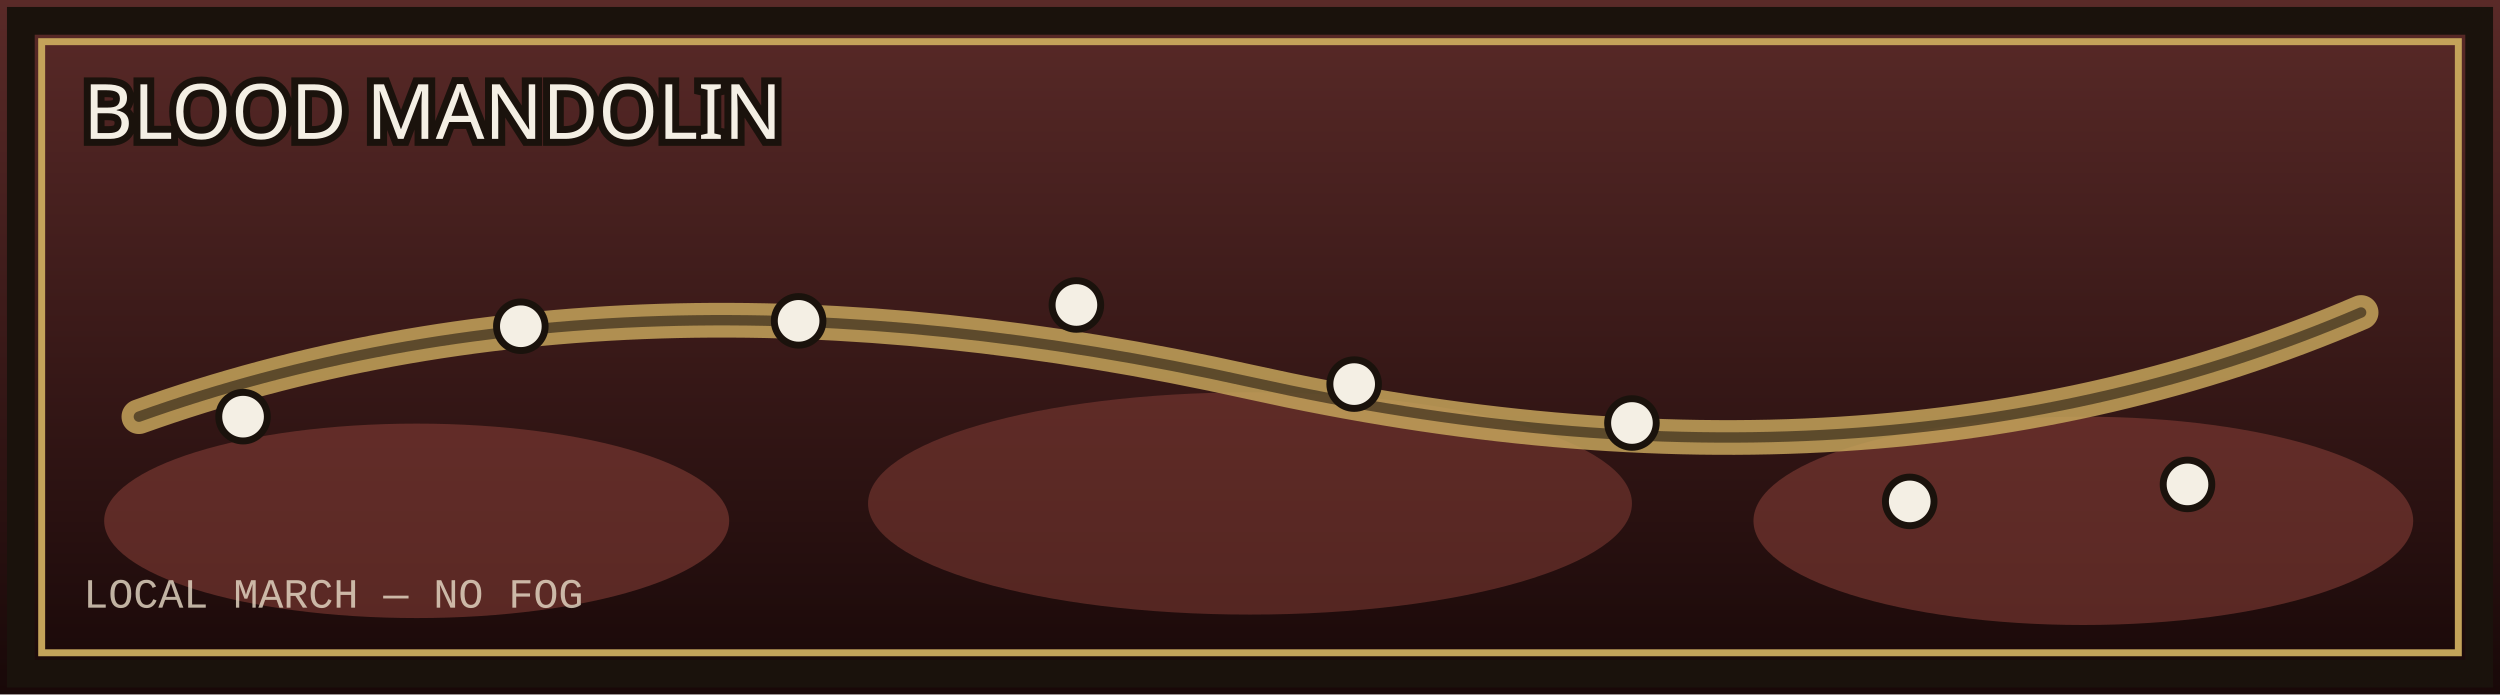
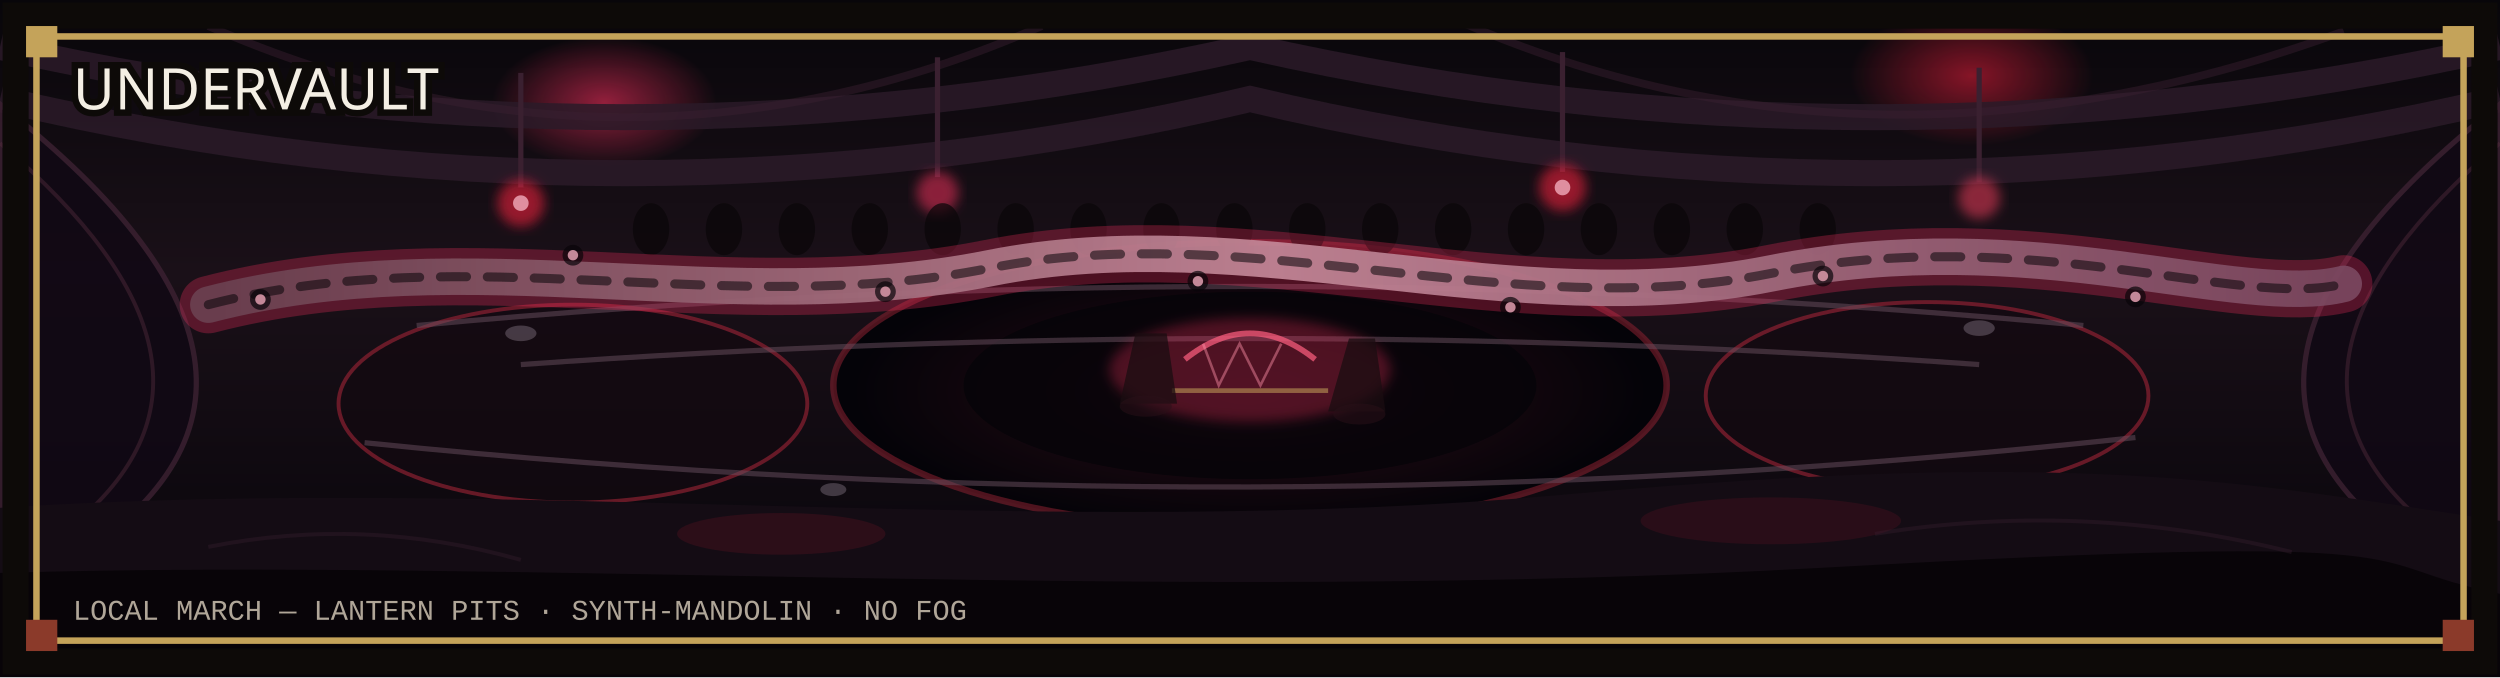
- <svg xmlns="http://www.w3.org/2000/svg" width="720" height="200" viewBox="0 0 720 200" fill="none">
+ <svg xmlns="http://www.w3.org/2000/svg" width="960" height="260" viewBox="0 0 960 260" fill="none">
  <defs>
-     <linearGradient id="bg-local-ch-07" x1="0" y1="0" x2="0" y2="1">
-       <stop offset="0%" stop-color="#5a2a28" />
-       <stop offset="100%" stop-color="#180808" />
+     <linearGradient id="sky7" x1="0" y1="0" x2="0" y2="1">
+       <stop offset="0%" stop-color="#08060a" />
+       <stop offset="40%" stop-color="#1a1018" />
+       <stop offset="100%" stop-color="#040308" />
    </linearGradient>
+     <radialGradient id="pit7" cx="50%" cy="52%" r="48%">
+       <stop offset="0%" stop-color="#4a1428" />
+       <stop offset="45%" stop-color="#1a0810" />
+       <stop offset="100%" stop-color="#040308" />
+     </radialGradient>
+     <radialGradient id="lantern7a" cx="30%" cy="28%" r="18%">
+       <stop offset="0%" stop-color="#ff3060" stop-opacity="0.55" />
+       <stop offset="100%" stop-color="#ff3060" stop-opacity="0" />
+     </radialGradient>
+     <radialGradient id="lantern7b" cx="72%" cy="26%" r="18%">
+       <stop offset="0%" stop-color="#ff2040" stop-opacity="0.5" />
+       <stop offset="100%" stop-color="#ff2040" stop-opacity="0" />
+     </radialGradient>
+     <linearGradient id="trail7" x1="0" y1="0" x2="1" y2="0">
+       <stop offset="0%" stop-color="#6a4050" />
+       <stop offset="50%" stop-color="#c48898" />
+       <stop offset="100%" stop-color="#7a4860" />
+     </linearGradient>
+     <filter id="blur7" x="-20%" y="-20%" width="140%" height="140%">
+       <feGaussianBlur stdDeviation="2.2" />
+     </filter>
  </defs>
-   <rect width="720" height="200" fill="url(#bg-local-ch-07)" />
-   <ellipse cx="120" cy="150" rx="90" ry="28" fill="#8a4038" opacity="0.55" />
-   <ellipse cx="360" cy="145" rx="110" ry="32" fill="#8a4038" opacity="0.5" />
-   <ellipse cx="600" cy="150" rx="95" ry="30" fill="#8a4038" opacity="0.55" />
-   <path d="M40 120 Q180 70 360 110 T680 90" fill="none" stroke="#c4a35a" stroke-width="10" stroke-linecap="round" opacity="0.85" />
-   <path d="M40 120 Q180 70 360 110 T680 90" fill="none" stroke="#1a120c" stroke-width="3" stroke-linecap="round" opacity="0.55" />
-   <circle cx="70" cy="120" r="7" fill="#f4efe4" stroke="#1a120c" stroke-width="2" />
-   <circle cx="150" cy="93.962" r="7" fill="#f4efe4" stroke="#1a120c" stroke-width="2" />
-   <circle cx="230" cy="92.407" r="7" fill="#f4efe4" stroke="#1a120c" stroke-width="2" />
-   <circle cx="310" cy="87.83" r="7" fill="#f4efe4" stroke="#1a120c" stroke-width="2" />
-   <circle cx="390" cy="110.62" r="7" fill="#f4efe4" stroke="#1a120c" stroke-width="2" />
-   <circle cx="470" cy="121.822" r="7" fill="#f4efe4" stroke="#1a120c" stroke-width="2" />
-   <circle cx="550" cy="144.404" r="7" fill="#f4efe4" stroke="#1a120c" stroke-width="2" />
-   <circle cx="630" cy="139.509" r="7" fill="#f4efe4" stroke="#1a120c" stroke-width="2" />
-   <rect x="6" y="6" width="708" height="188" fill="none" stroke="#1a120c" stroke-width="8" />
-   <rect x="12" y="12" width="696" height="176" fill="none" stroke="#c4a35a" stroke-width="2" />
-   <text x="24" y="40" font-family="Impact, Arial Black, sans-serif" font-size="22" fill="#f4efe4" stroke="#1a120c" stroke-width="4" paint-order="stroke">BLOOD MANDOLIN</text>
-   <text x="24" y="175" font-family="Courier New, monospace" font-size="12" fill="#e8dcc8" opacity="0.8">LOCAL MARCH — NO FOG</text>
+   <rect width="960" height="260" fill="url(#sky7)" />
+   <ellipse cx="280" cy="70" rx="120" ry="70" fill="url(#lantern7a)" />
+   <ellipse cx="700" cy="65" rx="130" ry="75" fill="url(#lantern7b)" />
+   <g stroke="#2a1a28" stroke-width="10" fill="none" opacity="0.85">
+     <path d="M0 38 Q240 95 480 38 Q720 95 960 38" />
+     <path d="M0 18 Q240 72 480 18 Q720 72 960 18" />
+   </g>
+   <g stroke="#3a2030" stroke-width="3" fill="none" opacity="0.45">
+     <path d="M80 10 Q240 80 400 10" />
+     <path d="M560 8 Q720 78 900 12" />
+   </g>
+   <path d="M0 40 Q140 150 20 220 L0 220Z" fill="#100814" stroke="#3a2030" stroke-width="2" opacity="0.85" />
+   <path d="M960 40 Q820 150 940 220 L960 220Z" fill="#100814" stroke="#3a2030" stroke-width="2" opacity="0.85" />
+   <path d="M0 55 Q100 140 30 200" fill="none" stroke="#5a3040" stroke-width="1.5" opacity="0.4" />
+   <path d="M960 55 Q860 140 930 200" fill="none" stroke="#5a3040" stroke-width="1.5" opacity="0.4" />
+   <ellipse cx="220" cy="155" rx="90" ry="38" fill="#120810" stroke="#8b2030" stroke-width="1.5" opacity="0.7" />
+   <ellipse cx="480" cy="148" rx="160" ry="55" fill="url(#pit7)" />
+   <ellipse cx="480" cy="148" rx="160" ry="55" fill="none" stroke="#8b2030" stroke-width="2.5" opacity="0.55" />
+   <ellipse cx="480" cy="148" rx="110" ry="36" fill="#060308" opacity="0.85" />
+   <ellipse cx="740" cy="152" rx="85" ry="36" fill="#120810" stroke="#8b2030" stroke-width="1.5" opacity="0.7" />
+   <g stroke="#6a5060" stroke-width="2" opacity="0.5">
+     <path d="M160 125 Q480 95 800 125" />
+     <path d="M140 170 Q480 205 820 168" />
+     <path d="M200 140 Q480 120 760 140" />
+   </g>
+   <g fill="#a090a0" opacity="0.35">
+     <ellipse cx="200" cy="128" rx="6" ry="3" />
+     <ellipse cx="760" cy="126" rx="6" ry="3" />
+     <ellipse cx="320" cy="188" rx="5" ry="2.5" />
+     <ellipse cx="640" cy="190" rx="5" ry="2.5" />
+   </g>
+   <ellipse cx="480" cy="142" rx="54" ry="20" fill="#ff3060" opacity="0.28" filter="url(#blur7)" />
+   <path d="M455 138 Q480 118 505 138" fill="none" stroke="#ff6080" stroke-width="2.2" opacity="0.7" />
+   <path d="M450 150 L510 150" stroke="#c4a35a" stroke-width="1.8" opacity="0.55" />
+   <path d="M462 132 L468 148 L476 132 L484 148 L492 132" fill="none" stroke="#ff90a8" stroke-width="1" opacity="0.45" />
+   <g>
+     <line x1="200" y1="28" x2="200" y2="72" stroke="#3a2030" stroke-width="2" />
+     <line x1="360" y1="22" x2="360" y2="68" stroke="#3a2030" stroke-width="2" />
+     <line x1="600" y1="20" x2="600" y2="66" stroke="#3a2030" stroke-width="2" />
+     <line x1="760" y1="26" x2="760" y2="70" stroke="#3a2030" stroke-width="2" />
+     <circle cx="200" cy="78" r="9" fill="#ff2040" opacity="0.55" filter="url(#blur7)" />
+     <circle cx="360" cy="74" r="8" fill="#ff3060" opacity="0.5" filter="url(#blur7)" />
+     <circle cx="600" cy="72" r="9" fill="#ff2040" opacity="0.55" filter="url(#blur7)" />
+     <circle cx="760" cy="76" r="8" fill="#ff4060" opacity="0.5" filter="url(#blur7)" />
+     <circle cx="200" cy="78" r="3" fill="#ffc0d0" opacity="0.7" />
+     <circle cx="600" cy="72" r="3" fill="#ffc0d0" opacity="0.7" />
+   </g>
+   <g fill="#0a0608" opacity="0.72">
+     <ellipse cx="250" cy="88" rx="7" ry="10" />
+     <ellipse cx="278" cy="88" rx="7" ry="10" />
+     <ellipse cx="306" cy="88" rx="7" ry="10" />
+     <ellipse cx="334" cy="88" rx="7" ry="10" />
+     <ellipse cx="362" cy="88" rx="7" ry="10" />
+     <ellipse cx="390" cy="88" rx="7" ry="10" />
+     <ellipse cx="418" cy="88" rx="7" ry="10" />
+     <ellipse cx="446" cy="88" rx="7" ry="10" />
+     <ellipse cx="474" cy="88" rx="7" ry="10" />
+     <ellipse cx="502" cy="88" rx="7" ry="10" />
+     <ellipse cx="530" cy="88" rx="7" ry="10" />
+     <ellipse cx="558" cy="88" rx="7" ry="10" />
+     <ellipse cx="586" cy="88" rx="7" ry="10" />
+     <ellipse cx="614" cy="88" rx="7" ry="10" />
+     <ellipse cx="642" cy="88" rx="7" ry="10" />
+     <ellipse cx="670" cy="88" rx="7" ry="10" />
+     <ellipse cx="698" cy="88" rx="7" ry="10" />
+   </g>
+   <g fill="#1a0c10" opacity="0.75">
+     <path d="M430 155 L436 128 L448 128 L452 155Z" />
+     <path d="M510 158 L518 130 L528 130 L532 158Z" />
+   </g>
+   <ellipse cx="440" cy="156" rx="10" ry="4" fill="#2a1018" opacity="0.5" />
+   <ellipse cx="522" cy="159" rx="10" ry="4" fill="#2a1018" opacity="0.5" />
+   <path d="M0 195 C200 182 400 208 600 190 S860 185 960 200 L960 260 L0 260Z" fill="#140c14" />
+   <path d="M0 220 C200 214 450 232 700 218 S900 216 960 228 L960 260 L0 260Z" fill="#080408" />
+   <ellipse cx="300" cy="205" rx="40" ry="8" fill="#5a1020" opacity="0.35" />
+   <ellipse cx="680" cy="200" rx="50" ry="9" fill="#5a1020" opacity="0.3" />
+   <g stroke="#3a2030" stroke-width="1.5" opacity="0.35">
+     <path d="M80 210 Q140 198 200 215" />
+     <path d="M720 205 Q800 192 880 212" />
+   </g>
+   <path d="M80 117 C180 91 280 123 380 103 S580 125 680 105 S860 119 900 109" fill="none" stroke="#ff3060" stroke-width="22" stroke-linecap="round" opacity="0.28" />
+   <path d="M80 117 C180 91 280 123 380 103 S580 125 680 105 S860 119 900 109" fill="none" stroke="url(#trail7)" stroke-width="14" stroke-linecap="round" opacity="0.92" />
+   <path d="M80 117 C180 91 280 123 380 103 S580 125 680 105 S860 119 900 109" fill="none" stroke="#080408" stroke-width="3.5" stroke-linecap="round" stroke-dasharray="10 8" opacity="0.55" />
+   <g>
+     <circle cx="100" cy="115" r="4" fill="#080408" opacity="0.7" />
+     <circle cx="100" cy="115" r="2" fill="#c48898" />
+     <circle cx="220" cy="98" r="4" fill="#080408" opacity="0.7" />
+     <circle cx="220" cy="98" r="2" fill="#c48898" />
+     <circle cx="340" cy="112" r="4" fill="#080408" opacity="0.7" />
+     <circle cx="340" cy="112" r="2" fill="#c48898" />
+     <circle cx="460" cy="108" r="4" fill="#080408" opacity="0.7" />
+     <circle cx="460" cy="108" r="2" fill="#c48898" />
+     <circle cx="580" cy="118" r="4" fill="#080408" opacity="0.7" />
+     <circle cx="580" cy="118" r="2" fill="#c48898" />
+     <circle cx="700" cy="106" r="4" fill="#080408" opacity="0.7" />
+     <circle cx="700" cy="106" r="2" fill="#c48898" />
+     <circle cx="820" cy="114" r="4" fill="#080408" opacity="0.7" />
+     <circle cx="820" cy="114" r="2" fill="#c48898" />
+   </g>
+   <rect x="6" y="6" width="948" height="248" fill="none" stroke="#0d0a08" stroke-width="10" />
+   <rect x="14" y="14" width="932" height="232" fill="none" stroke="#c4a35a" stroke-width="2.5" />
+   <rect x="10" y="10" width="12" height="12" fill="#c4a35a" />
+   <rect x="938" y="10" width="12" height="12" fill="#c4a35a" />
+   <rect x="10" y="238" width="12" height="12" fill="#8b3a2a" />
+   <rect x="938" y="238" width="12" height="12" fill="#8b3a2a" />
+   <text x="28" y="42" font-family="Impact, Arial Black, sans-serif" font-size="22" fill="#f4efe4" stroke="#0d0a08" stroke-width="5" paint-order="stroke">UNDERVAULT</text>
+   <text x="28" y="238" font-family="Courier New, monospace" font-size="11" fill="#e8dcc8" opacity="0.75">LOCAL MARCH — LANTERN PITS · SYNTH-MANDOLIN · NO FOG</text>
</svg>
